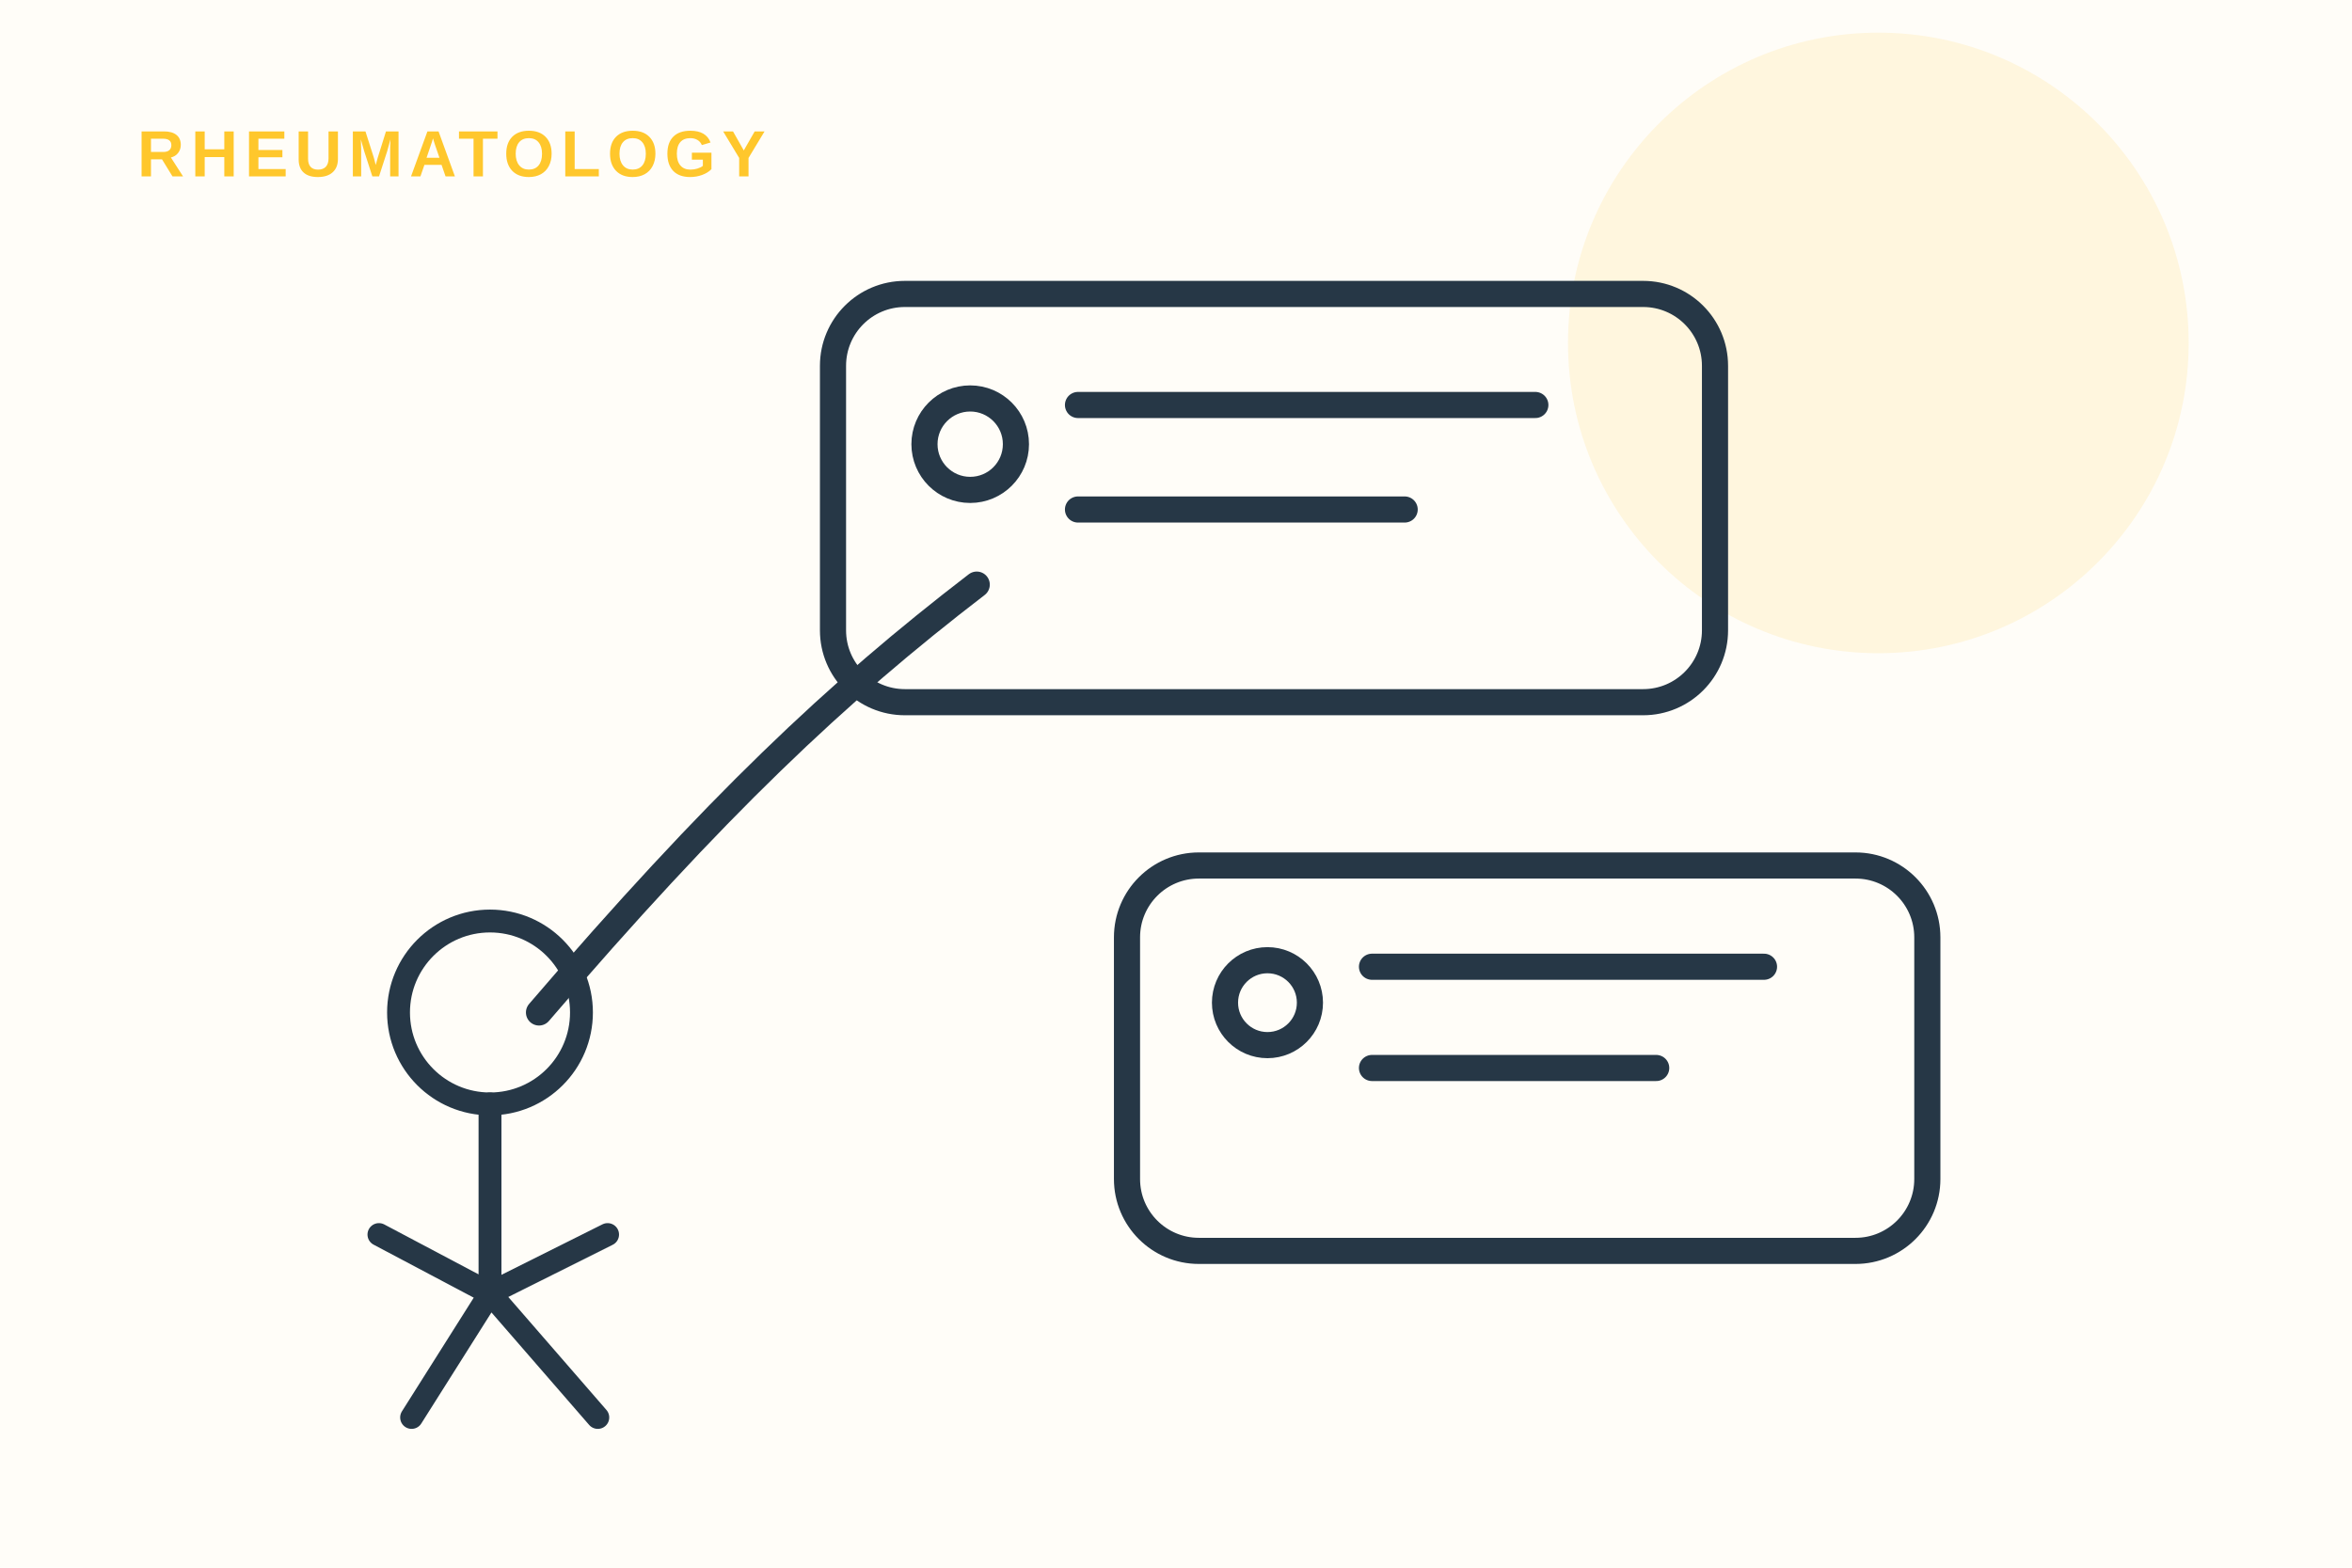
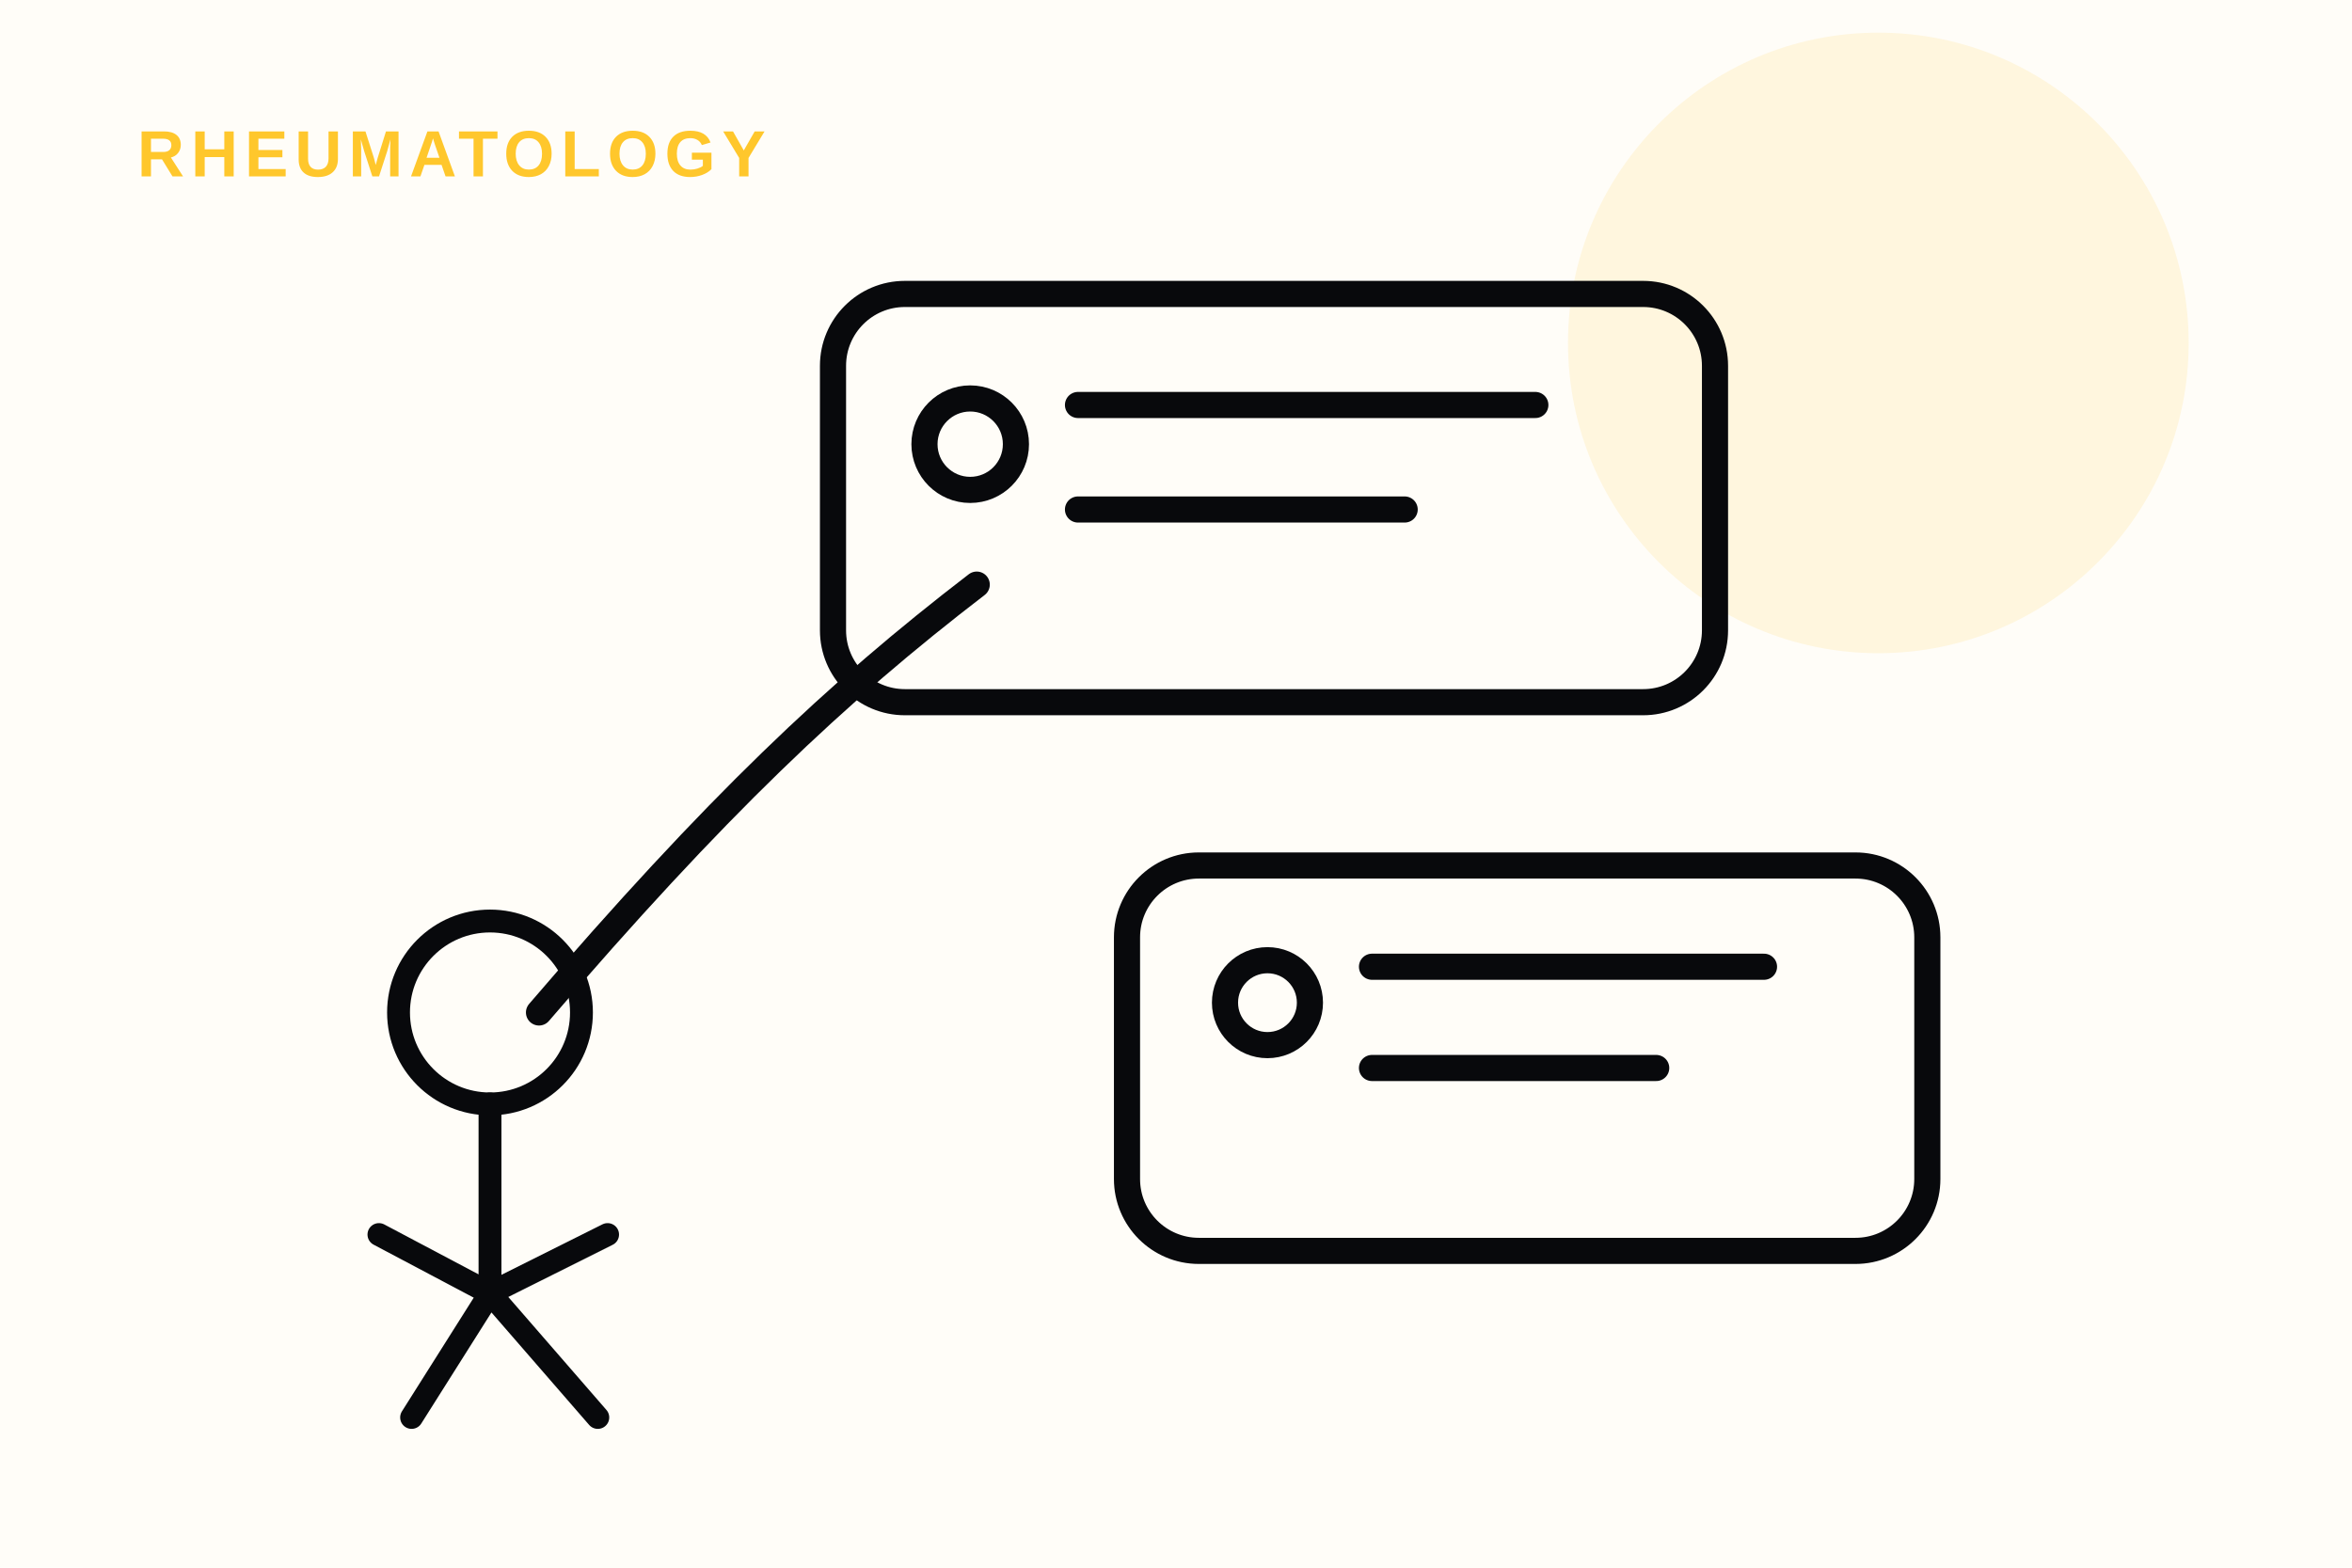
<svg xmlns="http://www.w3.org/2000/svg" width="720" height="480" viewBox="0 0 720 480">
  <rect width="720" height="480" fill="#fffdf8" />
  <rect width="720" height="480" rx="28" fill="#fffdf8" />
  <circle cx="575" cy="105" r="95" fill="#FFC72C" opacity=".13" />
-   <g stroke="#263746" stroke-width="7" stroke-linecap="round" stroke-linejoin="round" fill="none">
+   <g stroke="#08090C" stroke-width="7" stroke-linecap="round" stroke-linejoin="round" fill="none">
    <circle cx="150" cy="310" r="28" />
    <path d="M150 338v58m0 0l-24 38m24-38l33 38m-33-38l-34-18m34 18l36-18" />
  </g>
-   <g stroke="#263746" stroke-width="8" stroke-linecap="round" stroke-linejoin="round" fill="none">
+   <g stroke="#08090C" stroke-width="8" stroke-linecap="round" stroke-linejoin="round" fill="none">
    <rect x="255" y="90" width="270" height="125" rx="22" />
    <circle cx="297" cy="136" r="14" />
    <path d="M330 124h140M330 156h100" />
    <rect x="345" y="265" width="245" height="118" rx="22" />
    <circle cx="388" cy="307" r="13" />
    <path d="M420 296h120M420 327h87" />
    <path d="M165 310c54-63 91-98 134-131" />
  </g>
  <text x="42" y="54" fill="#FFC72C" font-family="Arial, Helvetica, sans-serif" font-size="20" font-weight="700" letter-spacing="2">RHEUMATOLOGY</text>
</svg>
